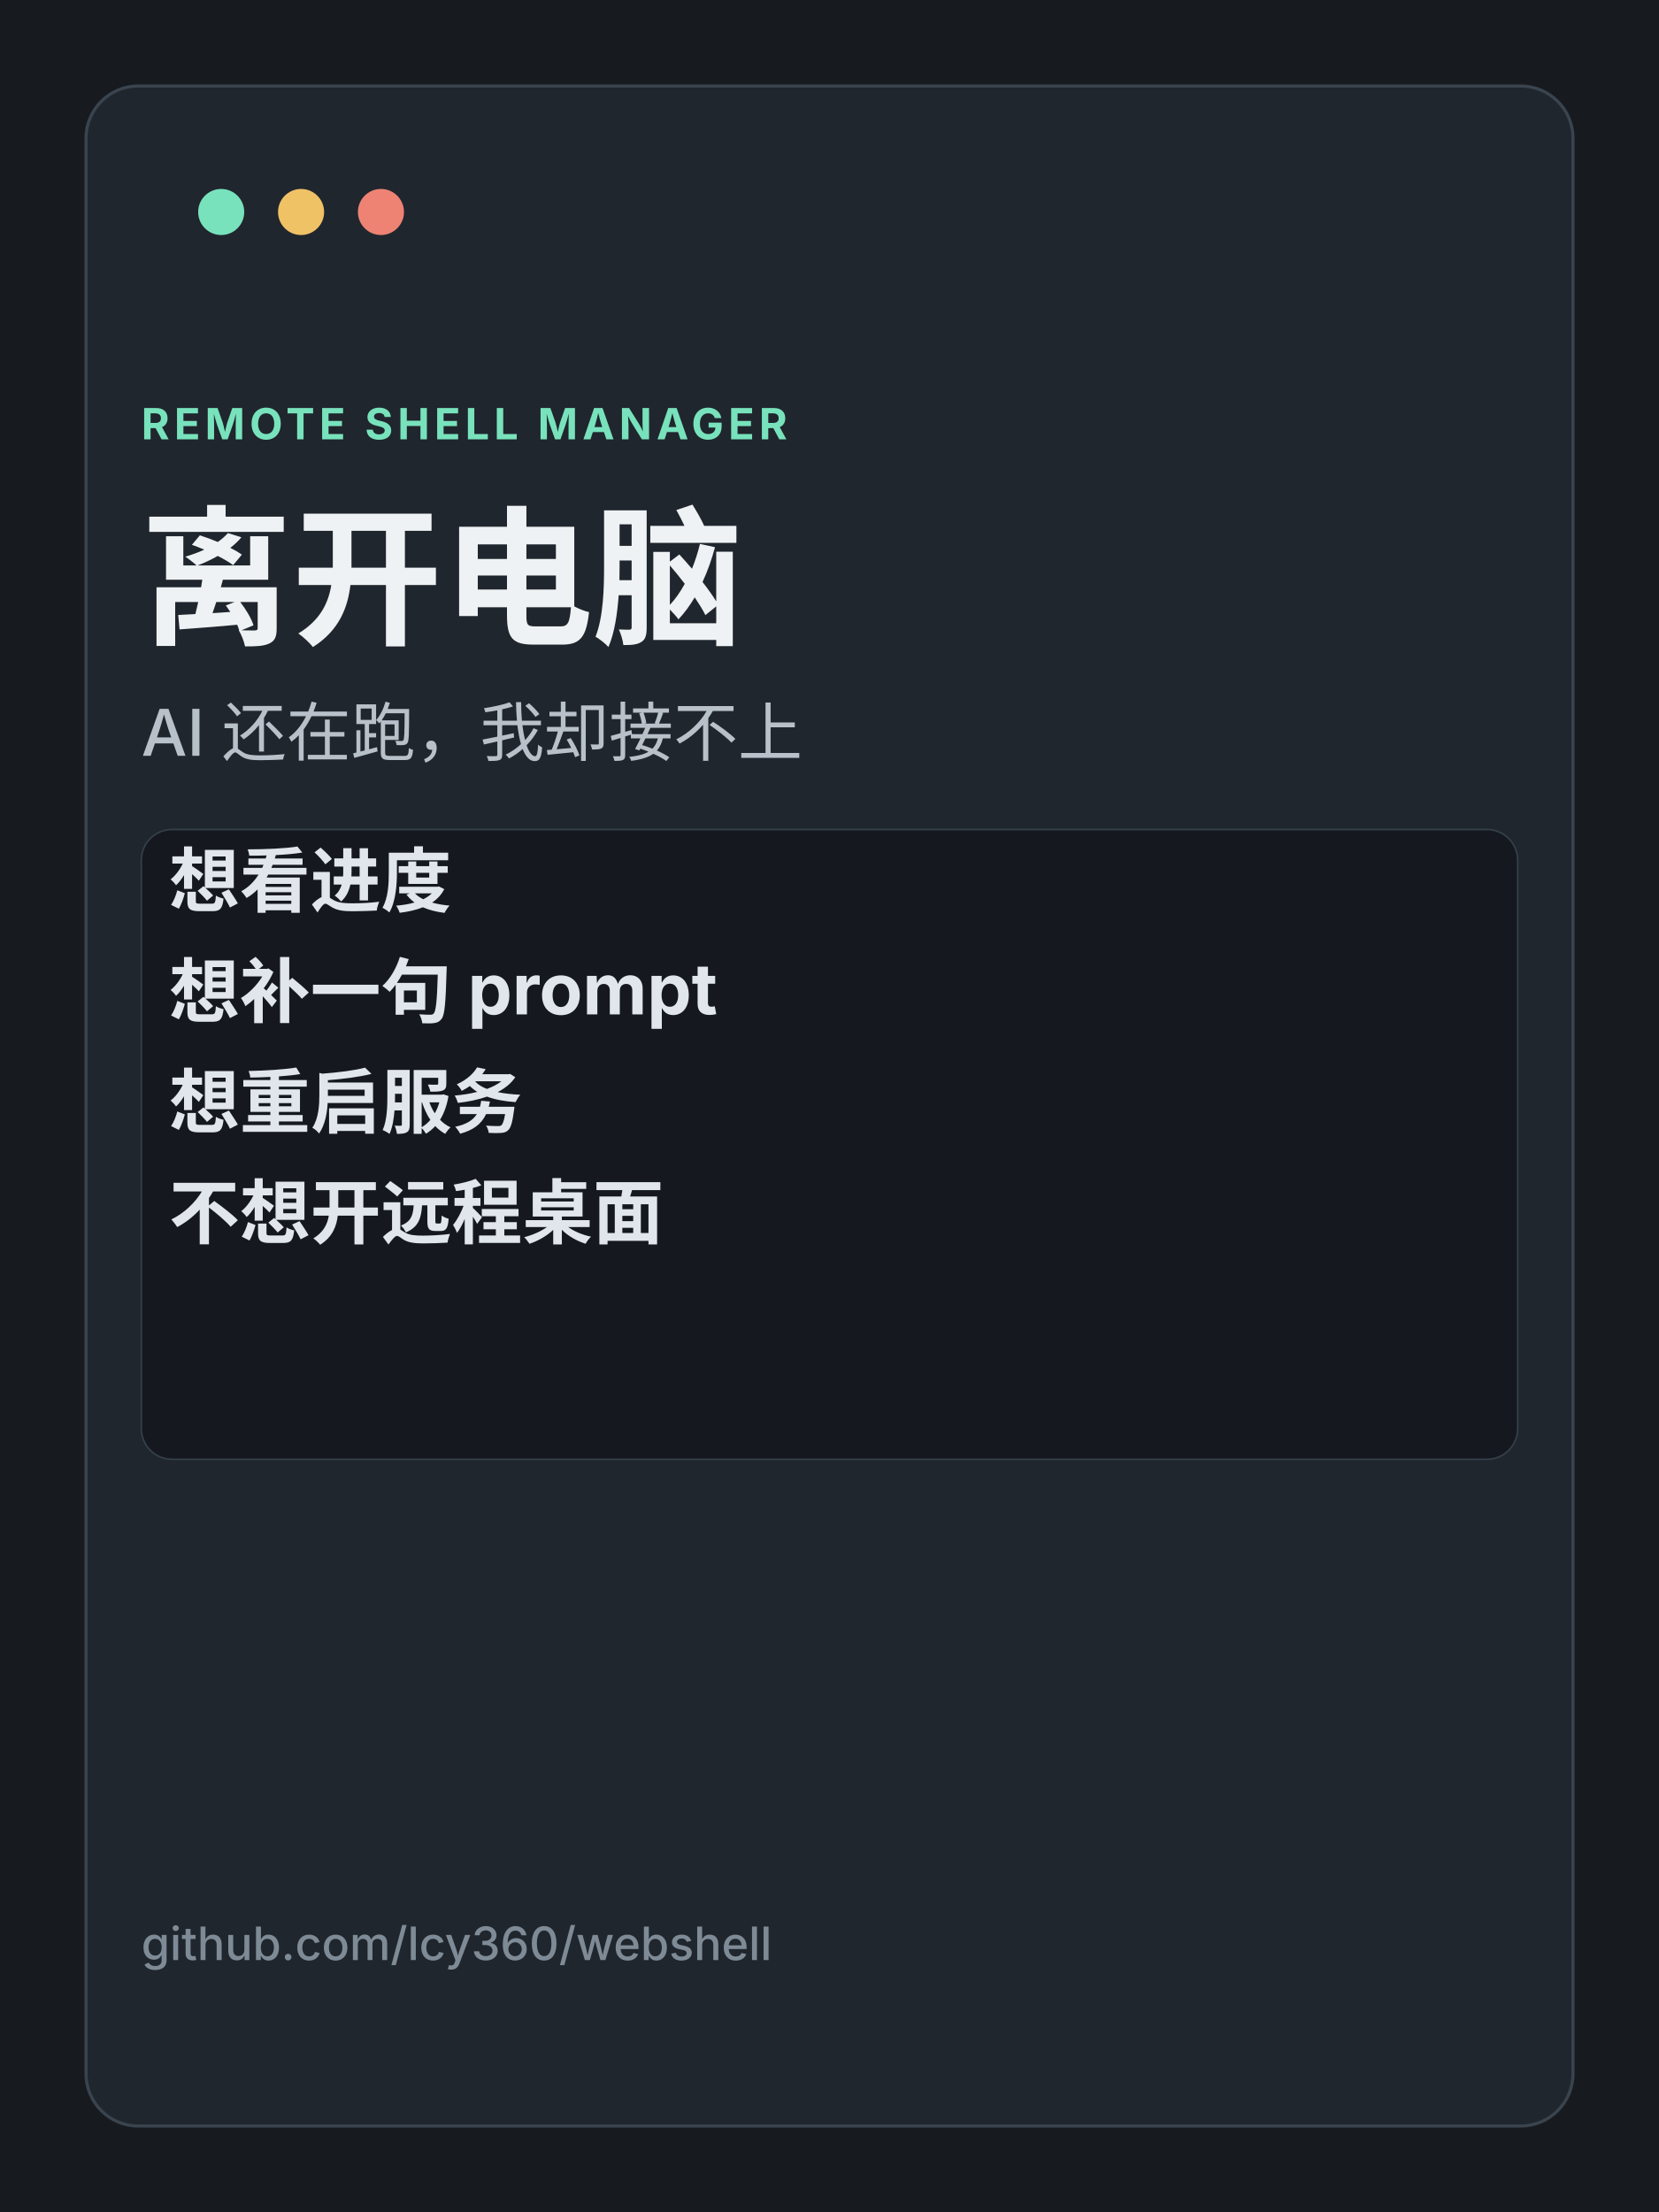
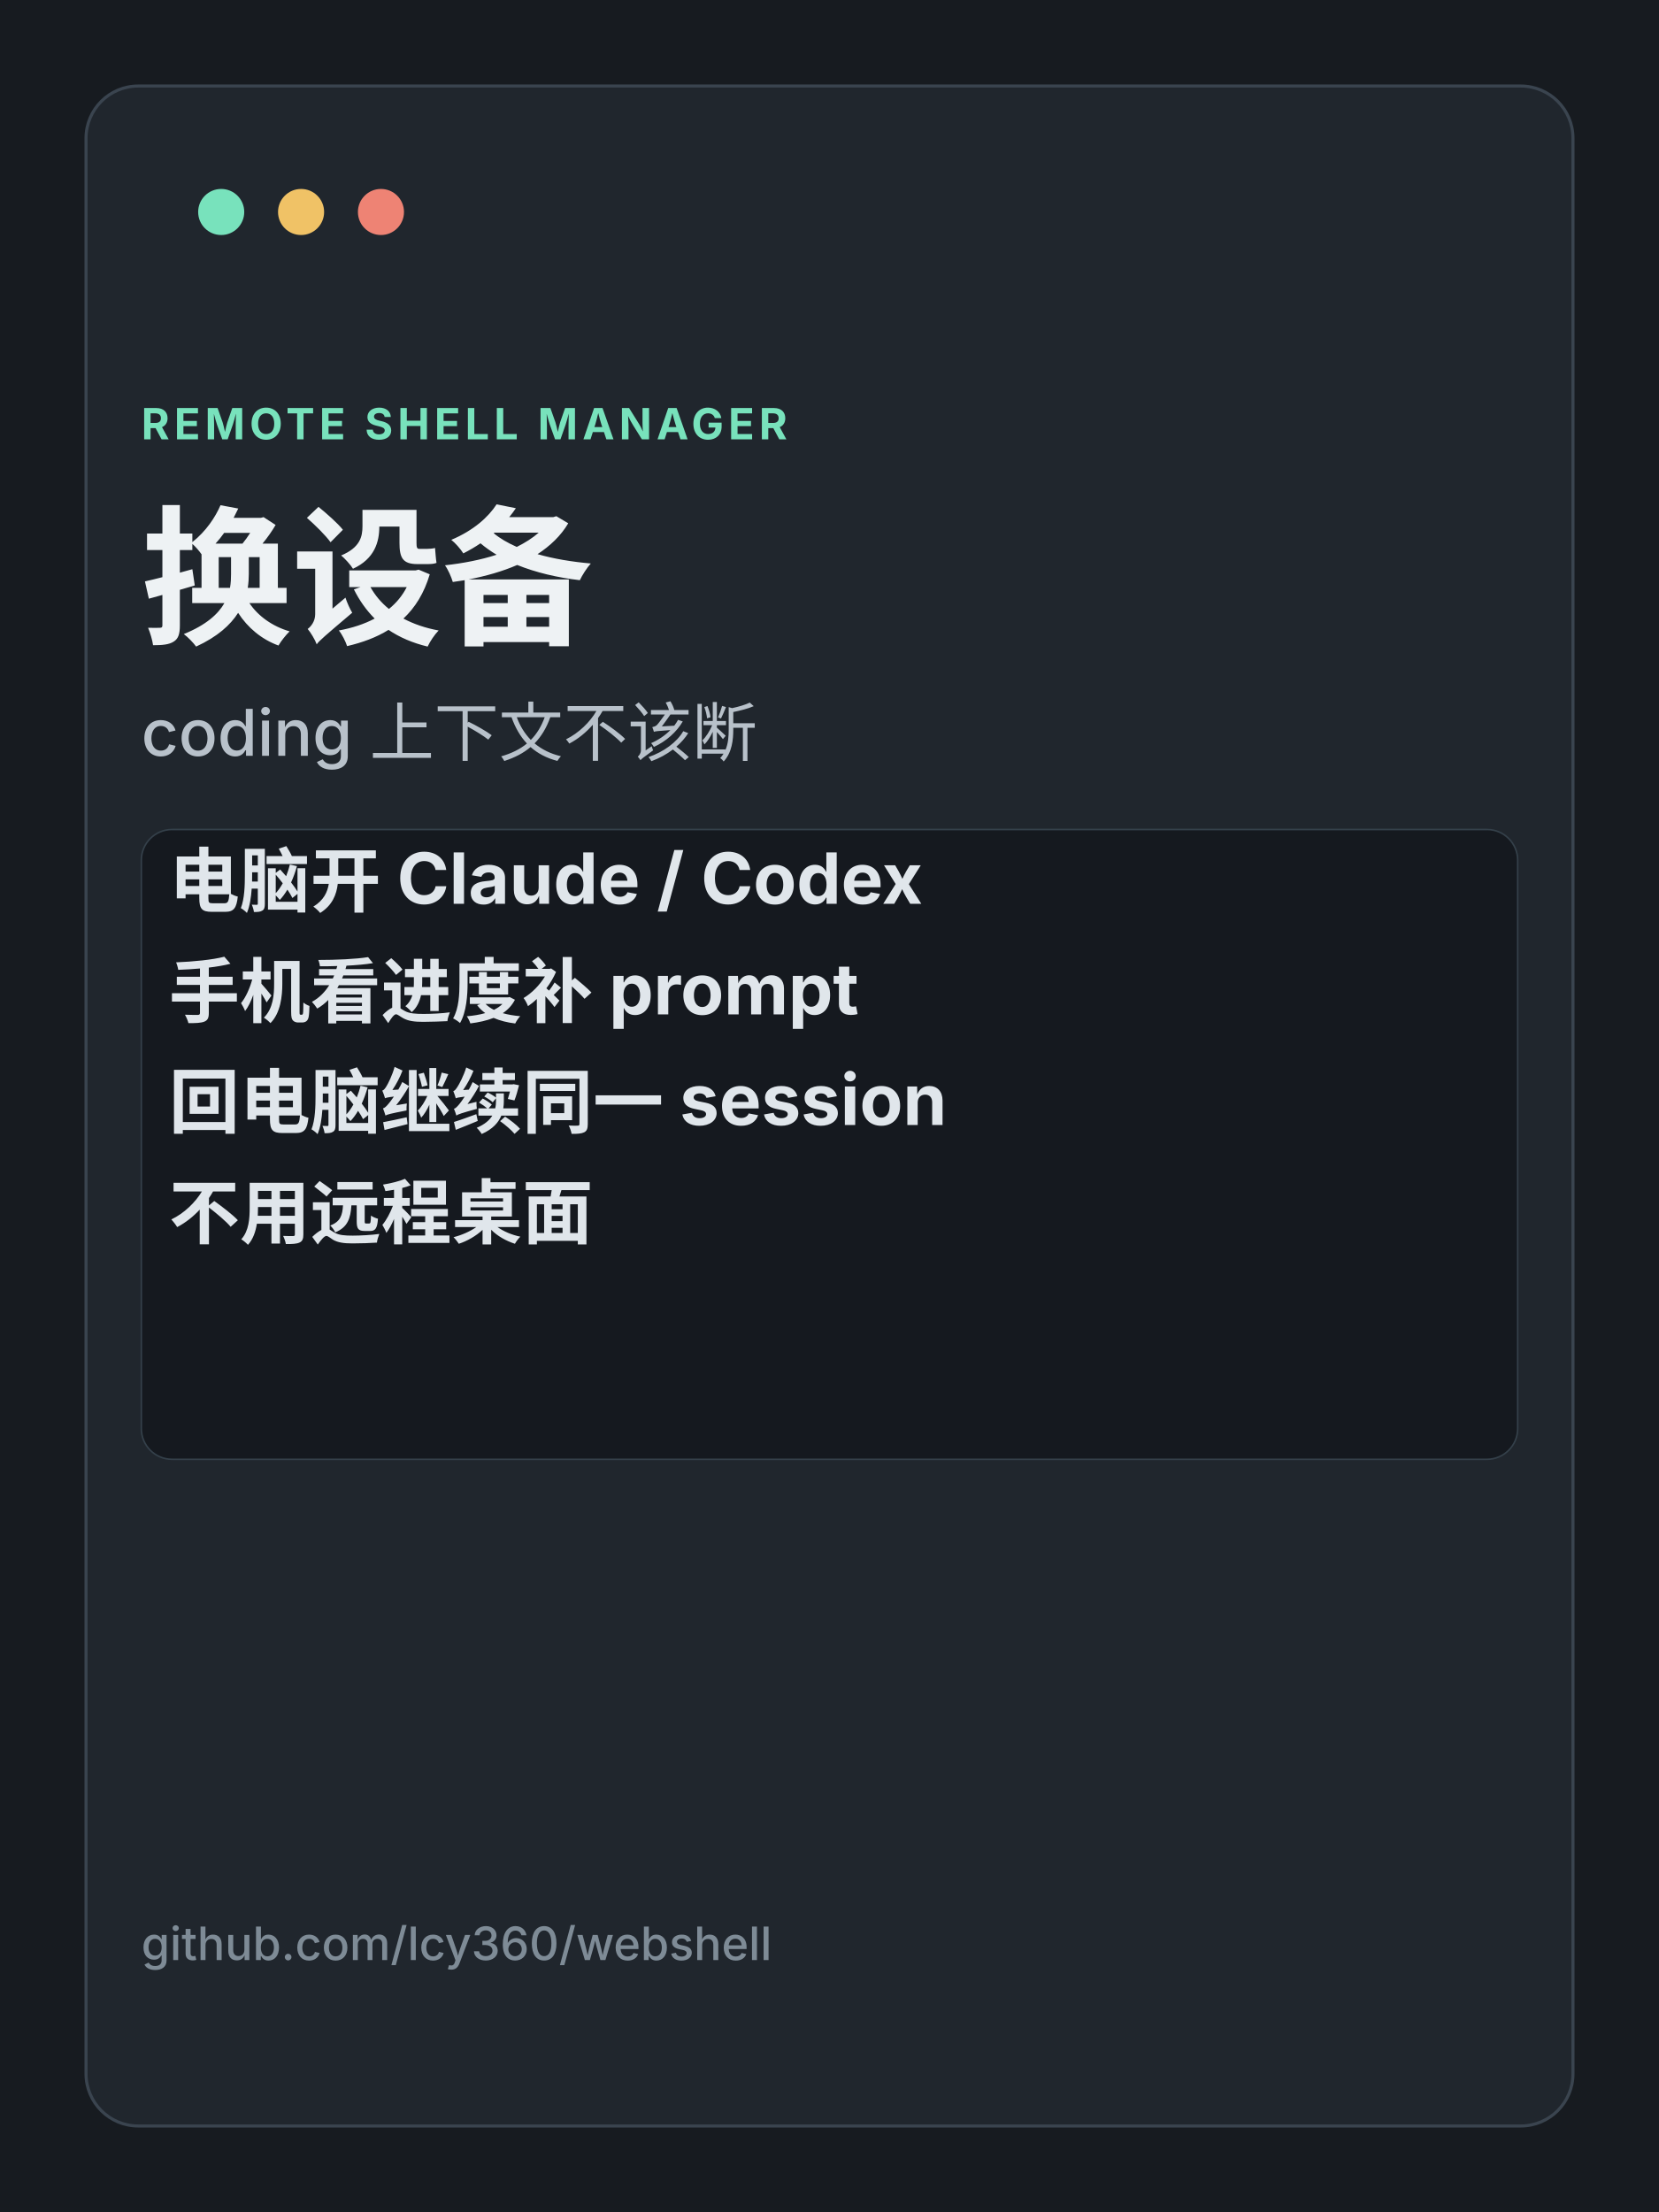
<svg xmlns="http://www.w3.org/2000/svg" width="1080" height="1440" viewBox="0 0 1080 1440">
  <rect width="1080" height="1440" fill="#171b20" />
  <rect x="56" y="56" width="968" height="1328" rx="34" fill="#20262d" stroke="#3a444f" stroke-width="2" />
  <circle cx="144" cy="138" r="15" fill="#78e2bc" />
  <circle cx="196" cy="138" r="15" fill="#f0c266" />
  <circle cx="248" cy="138" r="15" fill="#ee8374" />
  <text x="92" y="286" class="kicker">REMOTE SHELL MANAGER</text>
-   <text x="92" y="412" class="title">离开电脑</text>
-   <text x="92" y="492" class="subtitle">AI 还在跑，我却接不上</text>
+   <text x="92" y="412" class="title">换设备</text>
+   <text x="92" y="492" class="subtitle">coding 上下文不该断</text>
  <rect x="92" y="540" width="896" height="410" rx="20" fill="#15191f" stroke="#34404a" />
-   <text x="110" y="590" class="line">想看进度</text>
-   <text x="110" y="662" class="line">想补一句 prompt</text>
-   <text x="110" y="734" class="line">想重启服务</text>
-   <text x="110" y="806" class="line">不想开远程桌面</text>
+   <text x="110" y="590" class="line">电脑开 Claude / Codex</text>
+   <text x="110" y="662" class="line">手机看进度补 prompt</text>
+   <text x="110" y="734" class="line">回电脑继续同一 session</text>
+   <text x="110" y="806" class="line">不用远程桌面</text>
  <text x="92" y="1276" class="footer">github.com/lcy360/webshell</text>
  <style>
    text { font-family: -apple-system, BlinkMacSystemFont, "PingFang SC", "Hiragino Sans GB", "Segoe UI", sans-serif; }
    .kicker { fill: #78e2bc; font-size: 28px; font-weight: 700; letter-spacing: 3px; }
    .title { fill: #eef2f4; font-size: 98px; font-weight: 800; letter-spacing: 0; }
    .subtitle { fill: #b8c1ca; font-size: 42px; font-weight: 520; letter-spacing: 0; }
    .line { fill: #e0e6eb; font-size: 46px; font-weight: 650; letter-spacing: 0; }
    .code { fill: #d7dee5; font-size: 30px; font-family: Menlo, Monaco, Consolas, monospace; letter-spacing: 0; }
    .footer { fill: #7e8b96; font-size: 30px; font-weight: 520; letter-spacing: 0; }
  </style>
</svg>
